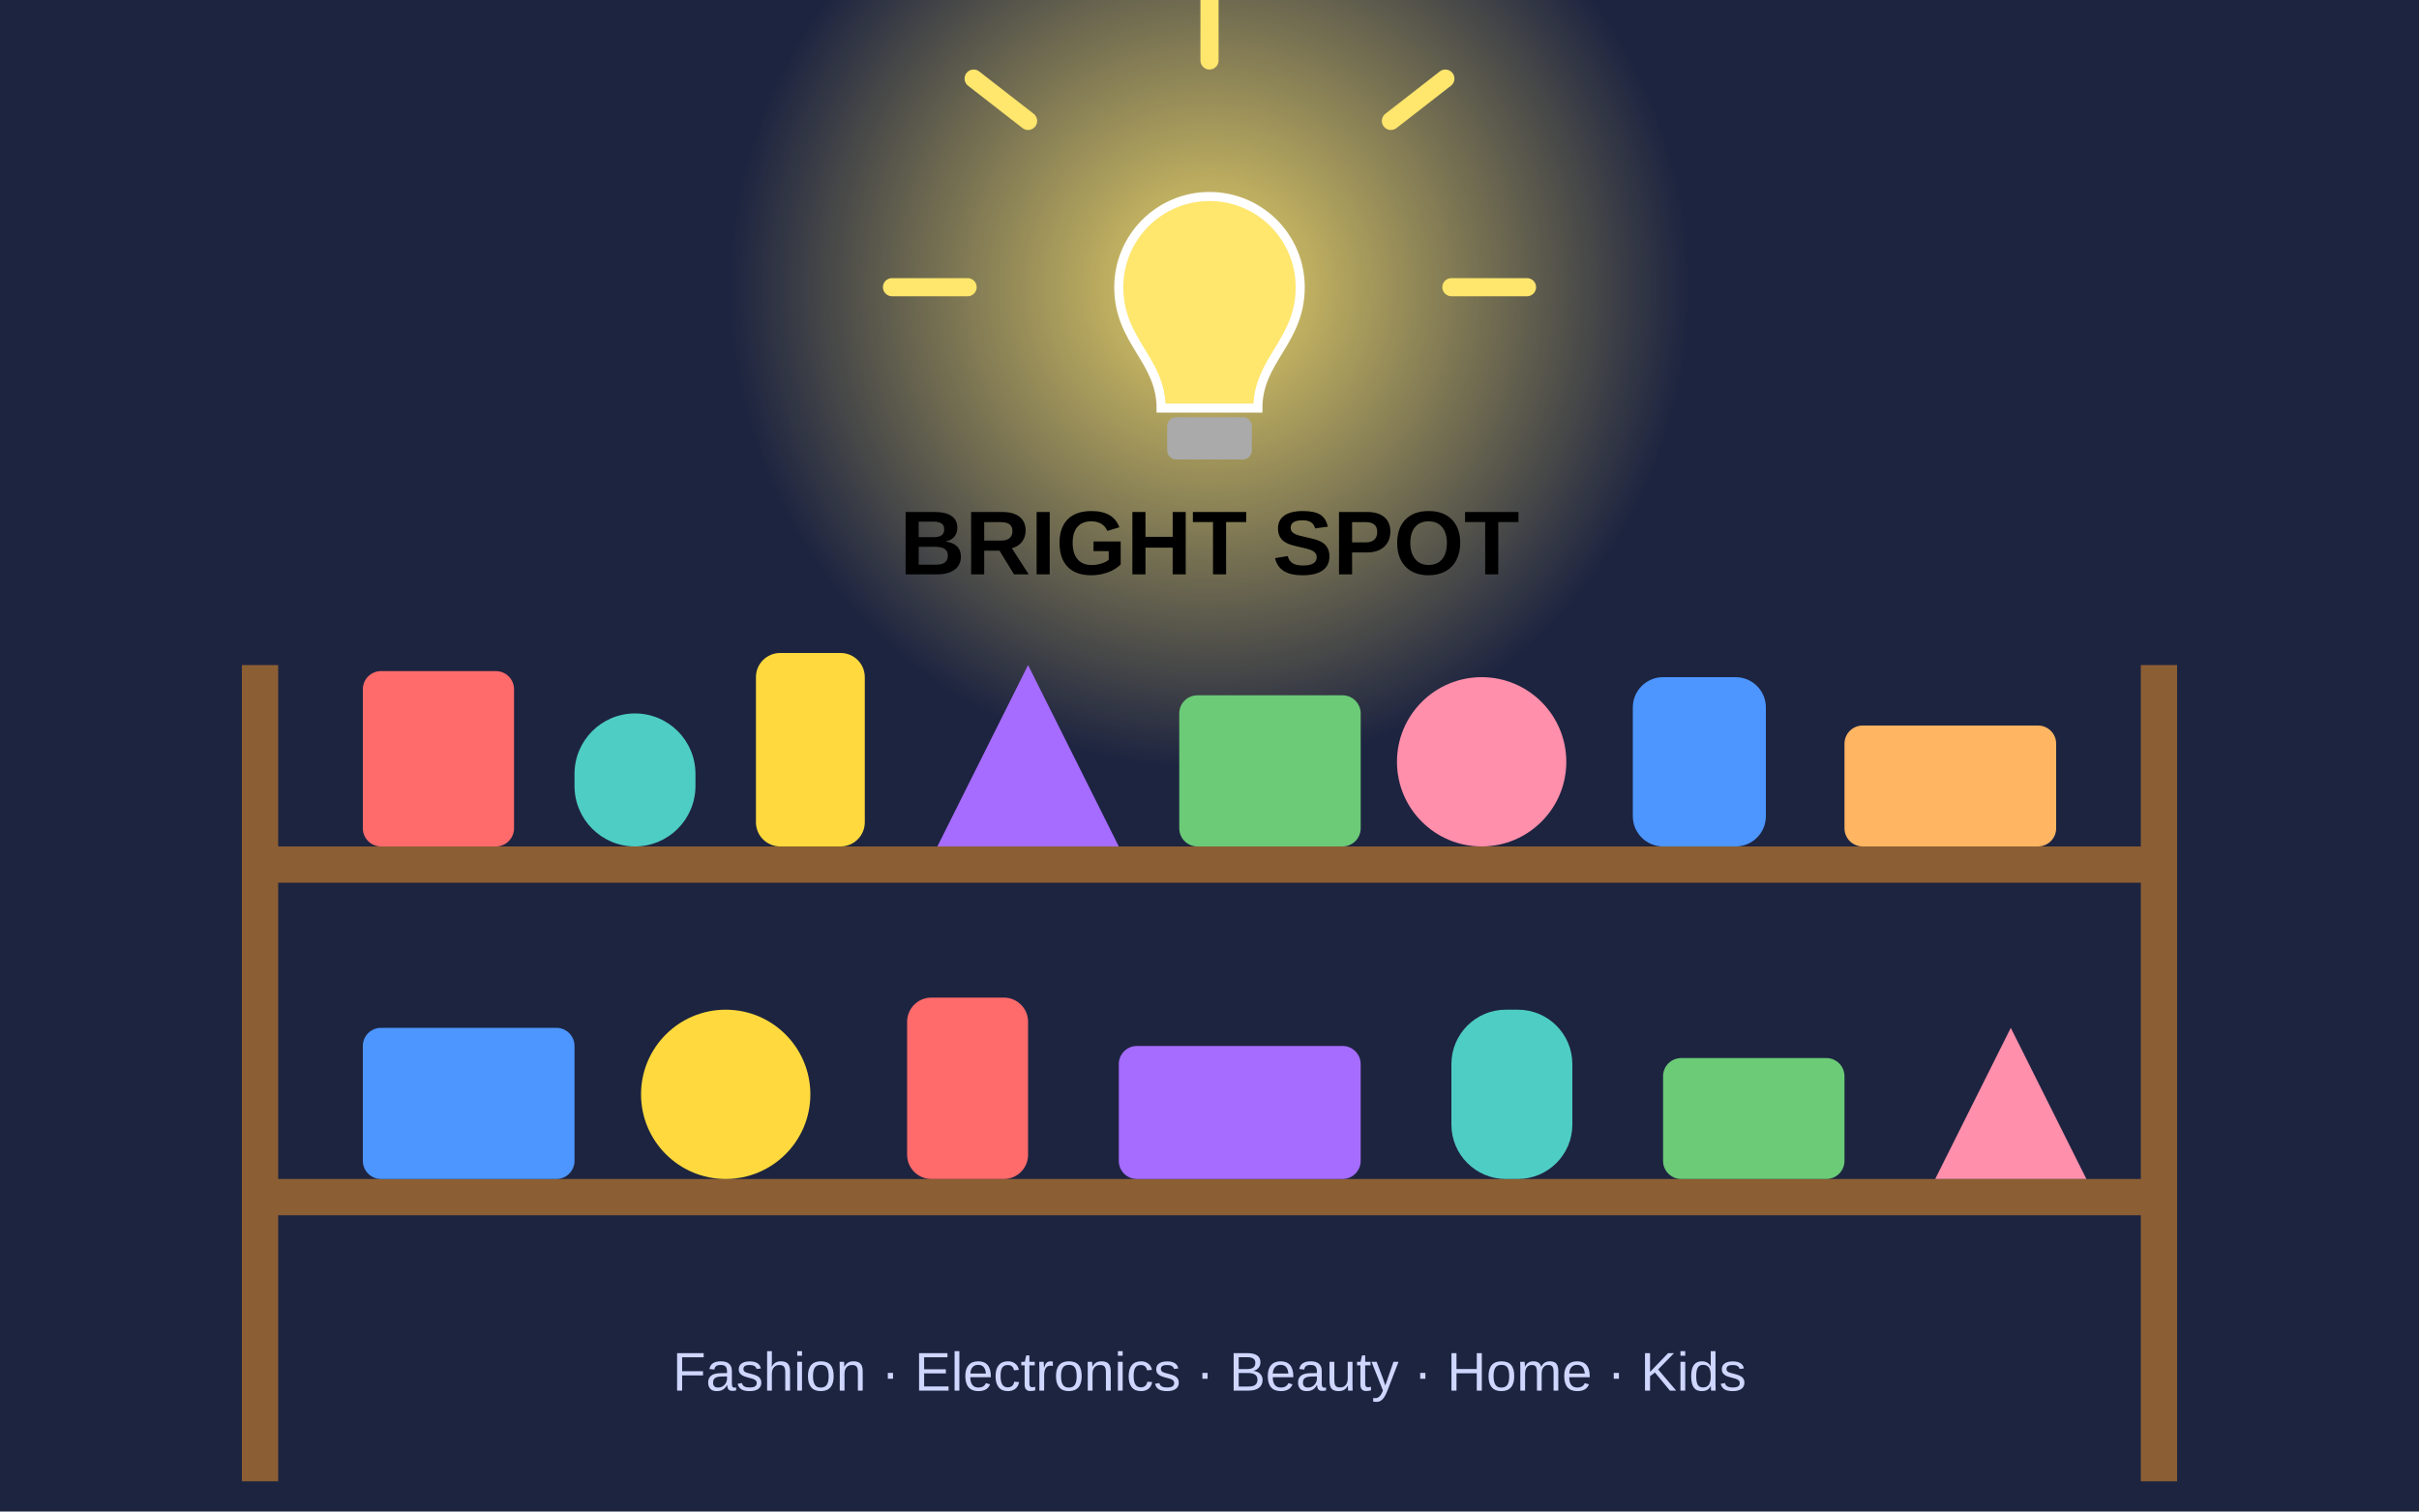
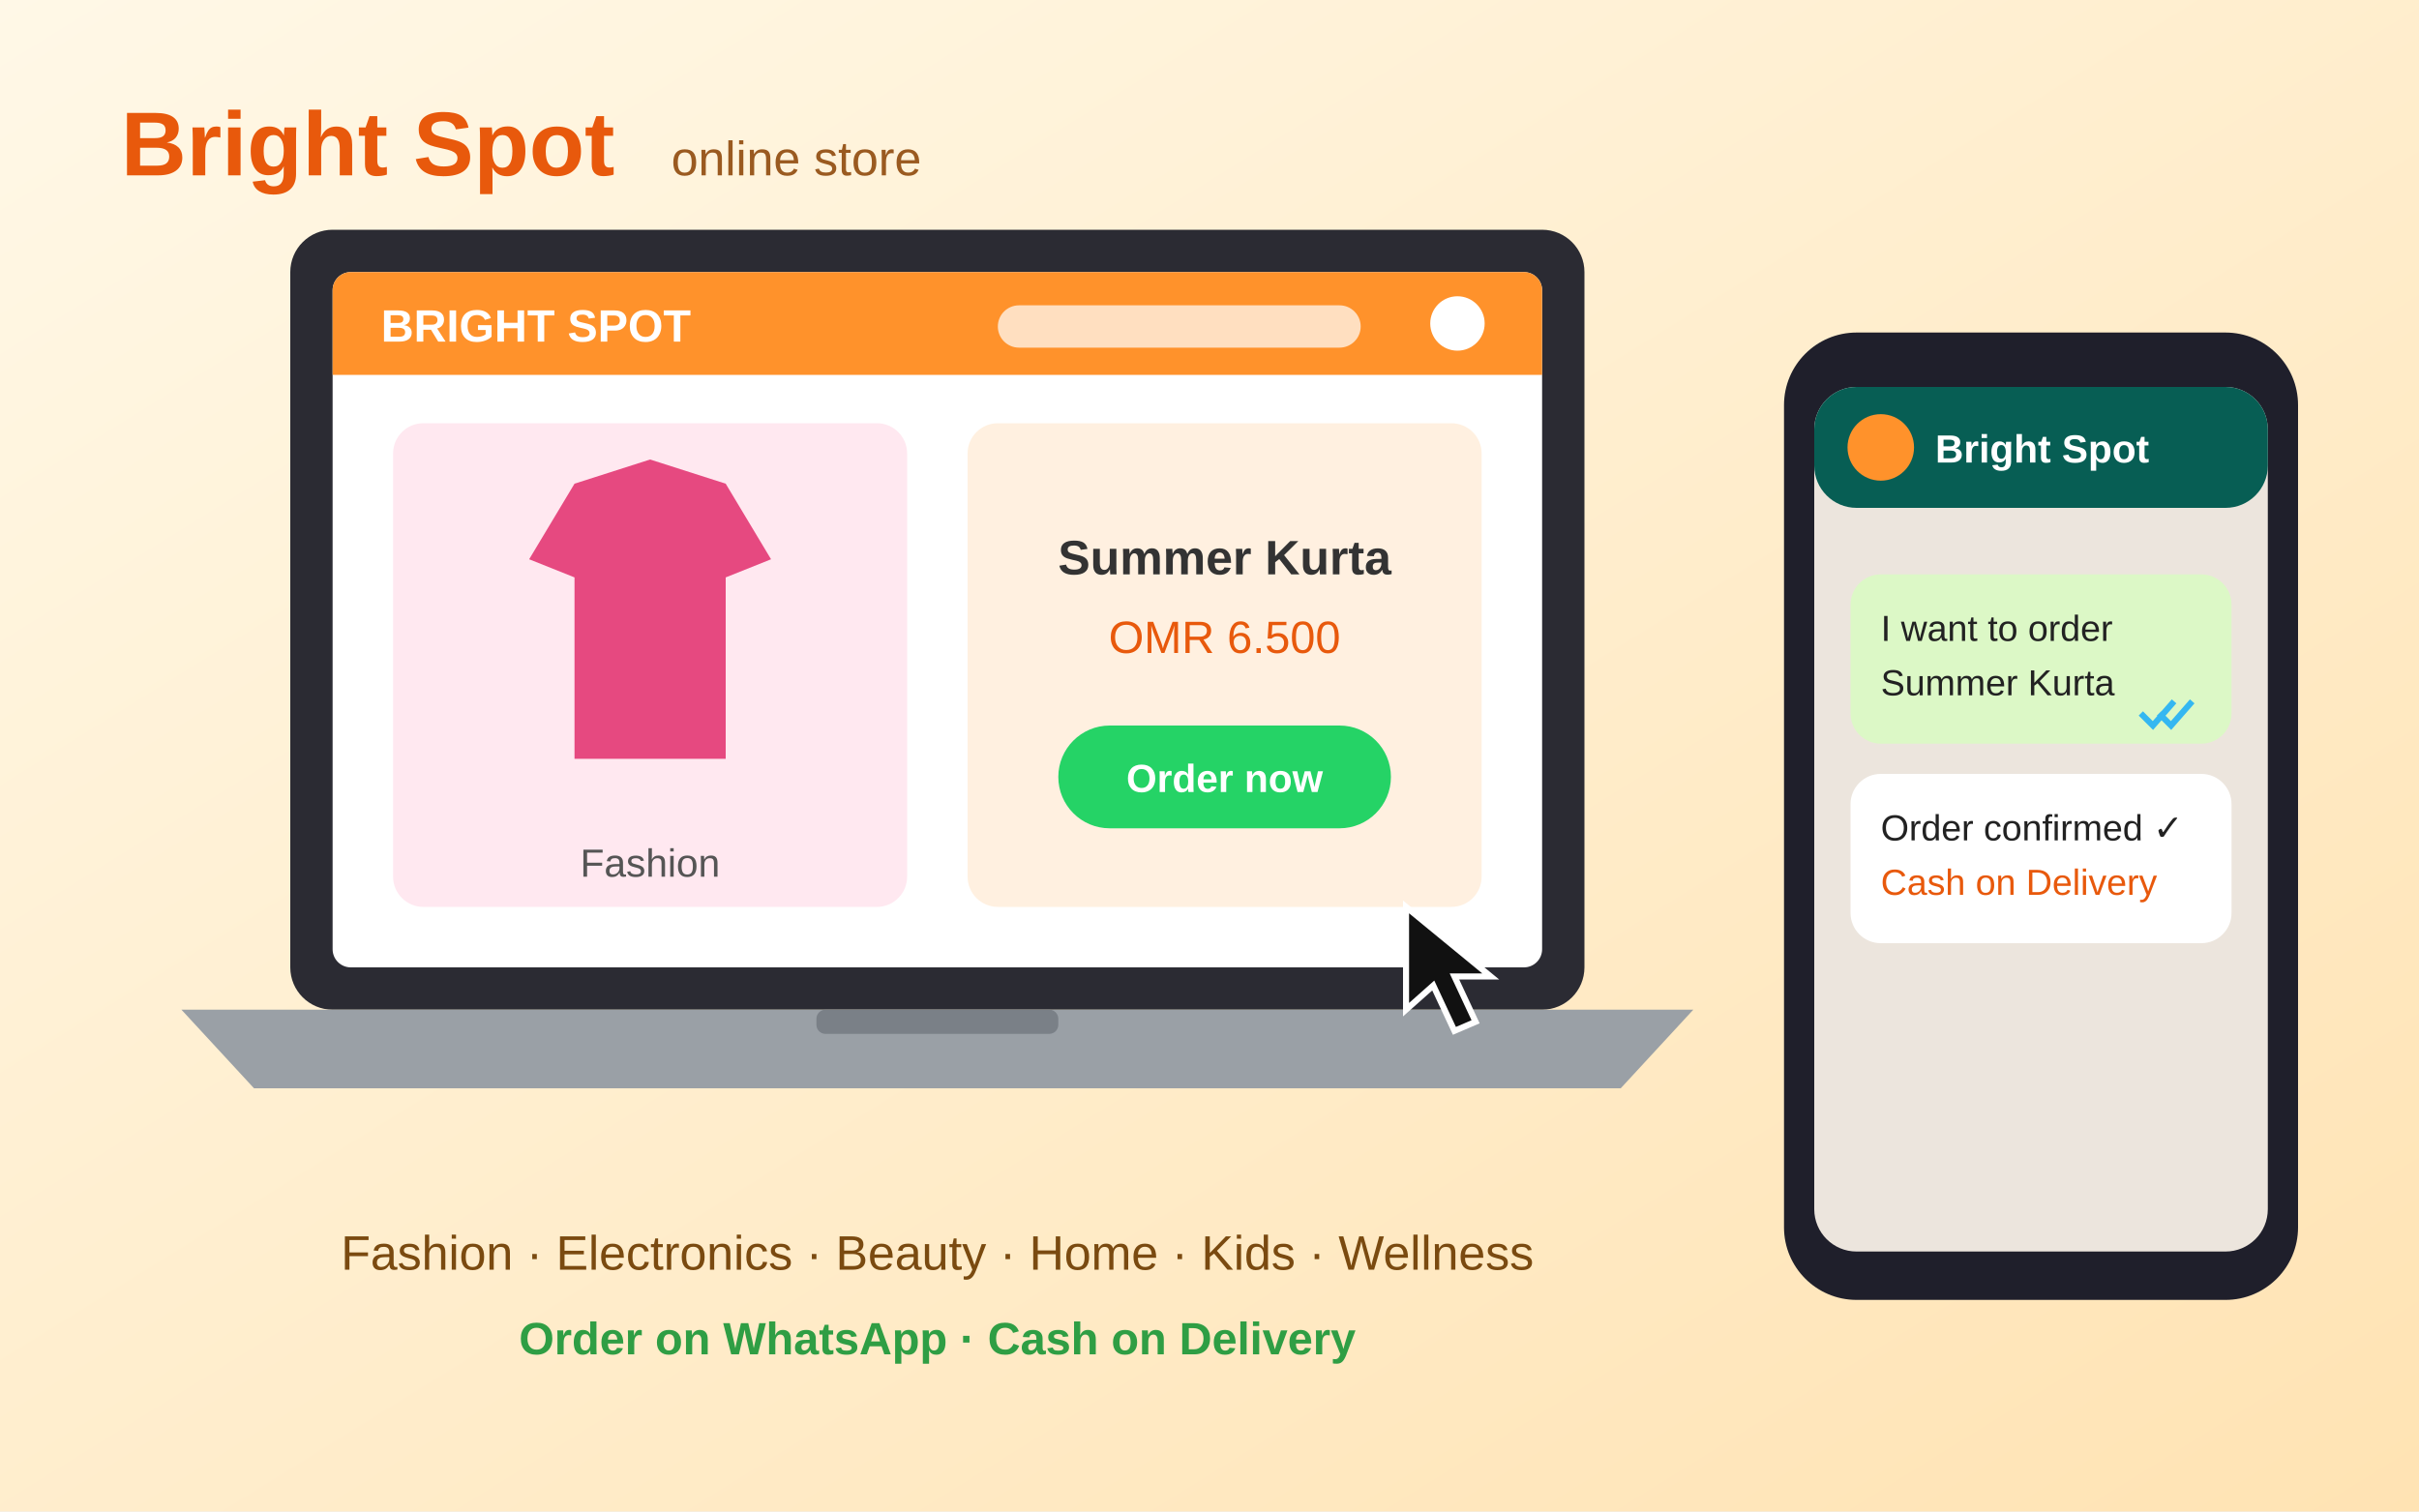
<svg xmlns="http://www.w3.org/2000/svg" viewBox="0 0 800 500" font-family="Arial, sans-serif">
  <defs>
-     <radialGradient id="glow">
-       <stop offset="0" stop-color="#ffe66d" stop-opacity=".9" />
-       <stop offset="1" stop-color="#ffe66d" stop-opacity="0" />
-     </radialGradient>
+     <linearGradient id="bg" x1="0" y1="0" x2="1" y2="1">
+       <stop offset="0" stop-color="#fff8e7" />
+       <stop offset="1" stop-color="#ffe3b3" />
+     </linearGradient>
+     <clipPath id="scr">
+       <rect x="110" y="90" width="400" height="230" rx="6" />
+     </clipPath>
  </defs>
  <style>
-  .bulb{animation:on 3s ease-in-out infinite}@keyframes on{0%,10%{opacity:.15}20%,100%{opacity:1}}
-  .ray{animation:on 3s ease-in-out infinite;transform-origin:400px 95px}
-  .item{animation:in 3s cubic-bezier(.3,1.4,.5,1) infinite;transform-box:fill-box;transform-origin:bottom}
-  @keyframes in{0%,20%{transform:scale(0)}35%,92%{transform:scale(1)}100%{transform:scale(0)}}
-  .sign{animation:sh 3s ease infinite}@keyframes sh{0%,15%{fill:#555}25%,100%{fill:#fff}}
+  /* product carousel slides through 4 categories */
+  .track{animation:track 8s cubic-bezier(.7,0,.3,1) infinite}
+  @keyframes track{0%,20%{transform:translateX(0)}25%,45%{transform:translateX(-400px)}50%,70%{transform:translateX(-800px)}75%,95%{transform:translateX(-1200px)}100%{transform:translateX(0)}}
+  .cursor{animation:cur 4s ease-in-out infinite}
+  @keyframes cur{0%{transform:translate(0,0)}35%{transform:translate(-60px,-40px)}45%{transform:translate(-60px,-36px)}50%,100%{transform:translate(0,0)}}
+  .click{animation:click 4s ease infinite;transform-box:fill-box;transform-origin:center}@keyframes click{0%,40%{transform:scale(1)}44%{transform:scale(.9)}50%,100%{transform:scale(1)}}
+  .bub{animation:bub 4s cubic-bezier(.3,1.4,.5,1) infinite;transform-box:fill-box;transform-origin:0% 100%}
+  @keyframes bub{0%,46%{transform:scale(0);opacity:0}56%,92%{transform:scale(1);opacity:1}100%{transform:scale(0);opacity:0}}
+  .bub2{animation-delay:.35s}
+  .ticks{animation:ticks 4s ease infinite}@keyframes ticks{0%,66%{fill:#9aa}72%,100%{fill:#34b7f1}}
</style>
-   <rect width="800" height="500" fill="#1d2440" />
-   <circle cx="400" cy="95" r="160" fill="url(#glow)" class="bulb" />
-   <g class="ray" stroke="#ffe66d" stroke-width="6" stroke-linecap="round">
-     <line x1="400" y1="20" x2="400" y2="0" />
-     <line x1="460" y1="40" x2="478" y2="26" />
-     <line x1="340" y1="40" x2="322" y2="26" />
-     <line x1="480" y1="95" x2="505" y2="95" />
-     <line x1="320" y1="95" x2="295" y2="95" />
+   <rect width="800" height="500" fill="url(#bg)" />
+   <text x="40" y="58" font-size="30" font-weight="bold" fill="#e8590c">Bright Spot</text>
+   <text x="222" y="58" font-size="16" fill="#9a5a20">online store</text>
+   <rect x="96" y="76" width="428" height="258" rx="14" fill="#2b2b33" />
+   <rect x="110" y="90" width="400" height="230" rx="6" fill="#fff" />
+   <path d="M60 334 H560 l-24 26 H84 Z" fill="#9aa0a6" />
+   <rect x="270" y="334" width="80" height="8" rx="3" fill="#7a8087" />
+   <g clip-path="url(#scr)">
+     <rect x="110" y="90" width="400" height="34" fill="#ff922b" />
+     <text x="126" y="113" font-size="15" font-weight="bold" fill="#fff">BRIGHT SPOT</text>
+     <g fill="#fff">
+       <rect x="330" y="101" width="120" height="14" rx="7" opacity=".7" />
+     </g>
+     <circle cx="482" cy="107" r="9" fill="#fff" />
+     <g class="track">
+       <g>
+         <rect x="130" y="140" width="170" height="160" rx="10" fill="#ffe8f0" />
+         <path d="M190 160 l25 -8 25 8 15 25 -15 6 v60 h-50 v-60 l-15 -6z" fill="#e64980" />
+         <text x="215" y="290" text-anchor="middle" font-size="13" fill="#555">Fashion</text>
+         <rect x="320" y="140" width="170" height="160" rx="10" fill="#fff0e0" />
+         <text x="405" y="190" text-anchor="middle" font-size="16" font-weight="bold" fill="#333">Summer Kurta</text>
+         <text x="405" y="216" text-anchor="middle" font-size="15" fill="#e8590c">OMR 6.500</text>
+         <g class="click">
+           <rect x="350" y="240" width="110" height="34" rx="17" fill="#25d366" />
+           <text x="405" y="262" text-anchor="middle" font-size="13" font-weight="bold" fill="#fff">Order now</text>
+         </g>
+       </g>
+       <g transform="translate(400 0)">
+         <rect x="130" y="140" width="170" height="160" rx="10" fill="#e7f5ff" />
+         <rect x="180" y="170" width="70" height="90" rx="10" fill="#228be6" />
+         <rect x="188" y="180" width="54" height="64" rx="4" fill="#d0ebff" />
+         <text x="215" y="290" text-anchor="middle" font-size="13" fill="#555">Electronics</text>
+         <rect x="320" y="140" width="170" height="160" rx="10" fill="#fff0e0" />
+         <text x="405" y="190" text-anchor="middle" font-size="16" font-weight="bold" fill="#333">Smart Phone</text>
+         <text x="405" y="216" text-anchor="middle" font-size="15" fill="#e8590c">OMR 79.000</text>
+         <rect x="350" y="240" width="110" height="34" rx="17" fill="#25d366" />
+         <text x="405" y="262" text-anchor="middle" font-size="13" font-weight="bold" fill="#fff">Order now</text>
+       </g>
+       <g transform="translate(800 0)">
+         <rect x="130" y="140" width="170" height="160" rx="10" fill="#f3f0ff" />
+         <rect x="196" y="190" width="38" height="70" rx="8" fill="#7950f2" />
+         <rect x="204" y="170" width="22" height="24" rx="4" fill="#d0bfff" />
+         <text x="215" y="290" text-anchor="middle" font-size="13" fill="#555">Beauty</text>
+         <rect x="320" y="140" width="170" height="160" rx="10" fill="#fff0e0" />
+         <text x="405" y="190" text-anchor="middle" font-size="16" font-weight="bold" fill="#333">Glow Serum</text>
+         <text x="405" y="216" text-anchor="middle" font-size="15" fill="#e8590c">OMR 4.200</text>
+         <rect x="350" y="240" width="110" height="34" rx="17" fill="#25d366" />
+         <text x="405" y="262" text-anchor="middle" font-size="13" font-weight="bold" fill="#fff">Order now</text>
+       </g>
+       <g transform="translate(1200 0)">
+         <rect x="130" y="140" width="170" height="160" rx="10" fill="#ebfbee" />
+         <path d="M180 200 h70 v50 a10 10 0 0 1 -10 10 h-50 a10 10 0 0 1 -10 -10z" fill="#2f9e44" />
+         <rect x="172" y="192" width="86" height="12" rx="6" fill="#2b8a3e" />
+         <text x="215" y="290" text-anchor="middle" font-size="13" fill="#555">Home &amp; Kitchen</text>
+         <rect x="320" y="140" width="170" height="160" rx="10" fill="#fff0e0" />
+         <text x="405" y="190" text-anchor="middle" font-size="16" font-weight="bold" fill="#333">Cookware Set</text>
+         <text x="405" y="216" text-anchor="middle" font-size="15" fill="#e8590c">OMR 14.900</text>
+         <rect x="350" y="240" width="110" height="34" rx="17" fill="#25d366" />
+         <text x="405" y="262" text-anchor="middle" font-size="13" font-weight="bold" fill="#fff">Order now</text>
+       </g>
+     </g>
  </g>
-   <path d="M370 95 a30 30 0 1 1 60 0 c0 18 -14 24 -14 40 h-32 c0 -16 -14 -22 -14 -40z" fill="#ffe66d" class="bulb" />
-   <path d="M370 95 a30 30 0 1 1 60 0 c0 18 -14 24 -14 40 h-32 c0 -16 -14 -22 -14 -40z" fill="none" stroke="#fff" stroke-width="3" />
-   <rect x="386" y="138" width="28" height="14" rx="3" fill="#aaa" />
-   <text x="400" y="190" text-anchor="middle" font-size="30" font-weight="bold" class="sign">BRIGHT SPOT</text>
-   <g fill="#8b5e34">
-     <rect x="80" y="280" width="640" height="12" />
-     <rect x="80" y="390" width="640" height="12" />
-     <rect x="80" y="220" width="12" height="270" />
-     <rect x="708" y="220" width="12" height="270" />
+   <g class="cursor">
+     <path d="M465 300 l0 34 9 -8 7 15 7 -3 -7 -15 12 0z" fill="#111" stroke="#fff" stroke-width="2" />
  </g>
-   <g class="item" style="animation-delay:0s">
-     <rect x="120" y="222" width="50" height="58" rx="6" fill="#ff6b6b" />
+   <rect x="590" y="110" width="170" height="320" rx="24" fill="#1f1f2b" />
+   <rect x="600" y="128" width="150" height="286" rx="14" fill="#ece5dd" />
+   <rect x="600" y="128" width="150" height="40" rx="14" fill="#075e54" />
+   <circle cx="622" cy="148" r="11" fill="#ff922b" />
+   <text x="640" y="153" font-size="13" font-weight="bold" fill="#fff">Bright Spot</text>
+   <g class="bub">
+     <rect x="612" y="190" width="126" height="56" rx="10" fill="#dcf8c6" />
+     <text x="622" y="212" font-size="12" fill="#222">I want to order</text>
+     <text x="622" y="230" font-size="12" fill="#222">Summer Kurta</text>
+     <path class="ticks" d="M708 236 l4 4 7 -8 M714 236 l4 4 7 -8" stroke-width="2" fill="none" stroke="#34b7f1" />
  </g>
-   <g class="item" style="animation-delay:.12s">
-     <rect x="190" y="236" width="40" height="44" rx="20" fill="#4ecdc4" />
+   <g class="bub bub2">
+     <rect x="612" y="256" width="126" height="56" rx="10" fill="#fff" />
+     <text x="622" y="278" font-size="12" fill="#222">Order confirmed ✓</text>
+     <text x="622" y="296" font-size="12" fill="#e8590c">Cash on Delivery</text>
  </g>
-   <g class="item" style="animation-delay:.24s">
-     <rect x="250" y="216" width="36" height="64" rx="8" fill="#ffd93d" />
-   </g>
-   <g class="item" style="animation-delay:.36s">
-     <path d="M310 280 l30 -60 30 60z" fill="#a66cff" />
-   </g>
-   <g class="item" style="animation-delay:.48s">
-     <rect x="390" y="230" width="60" height="50" rx="6" fill="#6bcB77" />
-   </g>
-   <g class="item" style="animation-delay:.6s">
-     <circle cx="490" cy="252" r="28" fill="#ff8fab" />
-   </g>
-   <g class="item" style="animation-delay:.72s">
-     <rect x="540" y="224" width="44" height="56" rx="10" fill="#4d96ff" />
-   </g>
-   <g class="item" style="animation-delay:.84s">
-     <rect x="610" y="240" width="70" height="40" rx="6" fill="#ffb562" />
-   </g>
-   <g class="item" style="animation-delay:.3s">
-     <rect x="120" y="340" width="70" height="50" rx="6" fill="#4d96ff" />
-   </g>
-   <g class="item" style="animation-delay:.42s">
-     <circle cx="240" cy="362" r="28" fill="#ffd93d" />
-   </g>
-   <g class="item" style="animation-delay:.54s">
-     <rect x="300" y="330" width="40" height="60" rx="8" fill="#ff6b6b" />
-   </g>
-   <g class="item" style="animation-delay:.66s">
-     <rect x="370" y="346" width="80" height="44" rx="6" fill="#a66cff" />
-   </g>
-   <g class="item" style="animation-delay:.78s">
-     <rect x="480" y="334" width="40" height="56" rx="18" fill="#4ecdc4" />
-   </g>
-   <g class="item" style="animation-delay:.9s">
-     <rect x="550" y="350" width="60" height="40" rx="6" fill="#6bcB77" />
-   </g>
-   <g class="item" style="animation-delay:1s">
-     <path d="M640 390 l25 -50 25 50z" fill="#ff8fab" />
-   </g>
-   <text x="400" y="460" text-anchor="middle" font-size="18" fill="#cfd6ff">Fashion · Electronics · Beauty · Home · Kids</text>
+   <text x="310" y="420" text-anchor="middle" font-size="16" fill="#7a4a10">Fashion · Electronics · Beauty · Home · Kids · Wellness</text>
+   <text x="310" y="448" text-anchor="middle" font-size="15" fill="#2f9e44" font-weight="bold">Order on WhatsApp · Cash on Delivery</text>
</svg>
